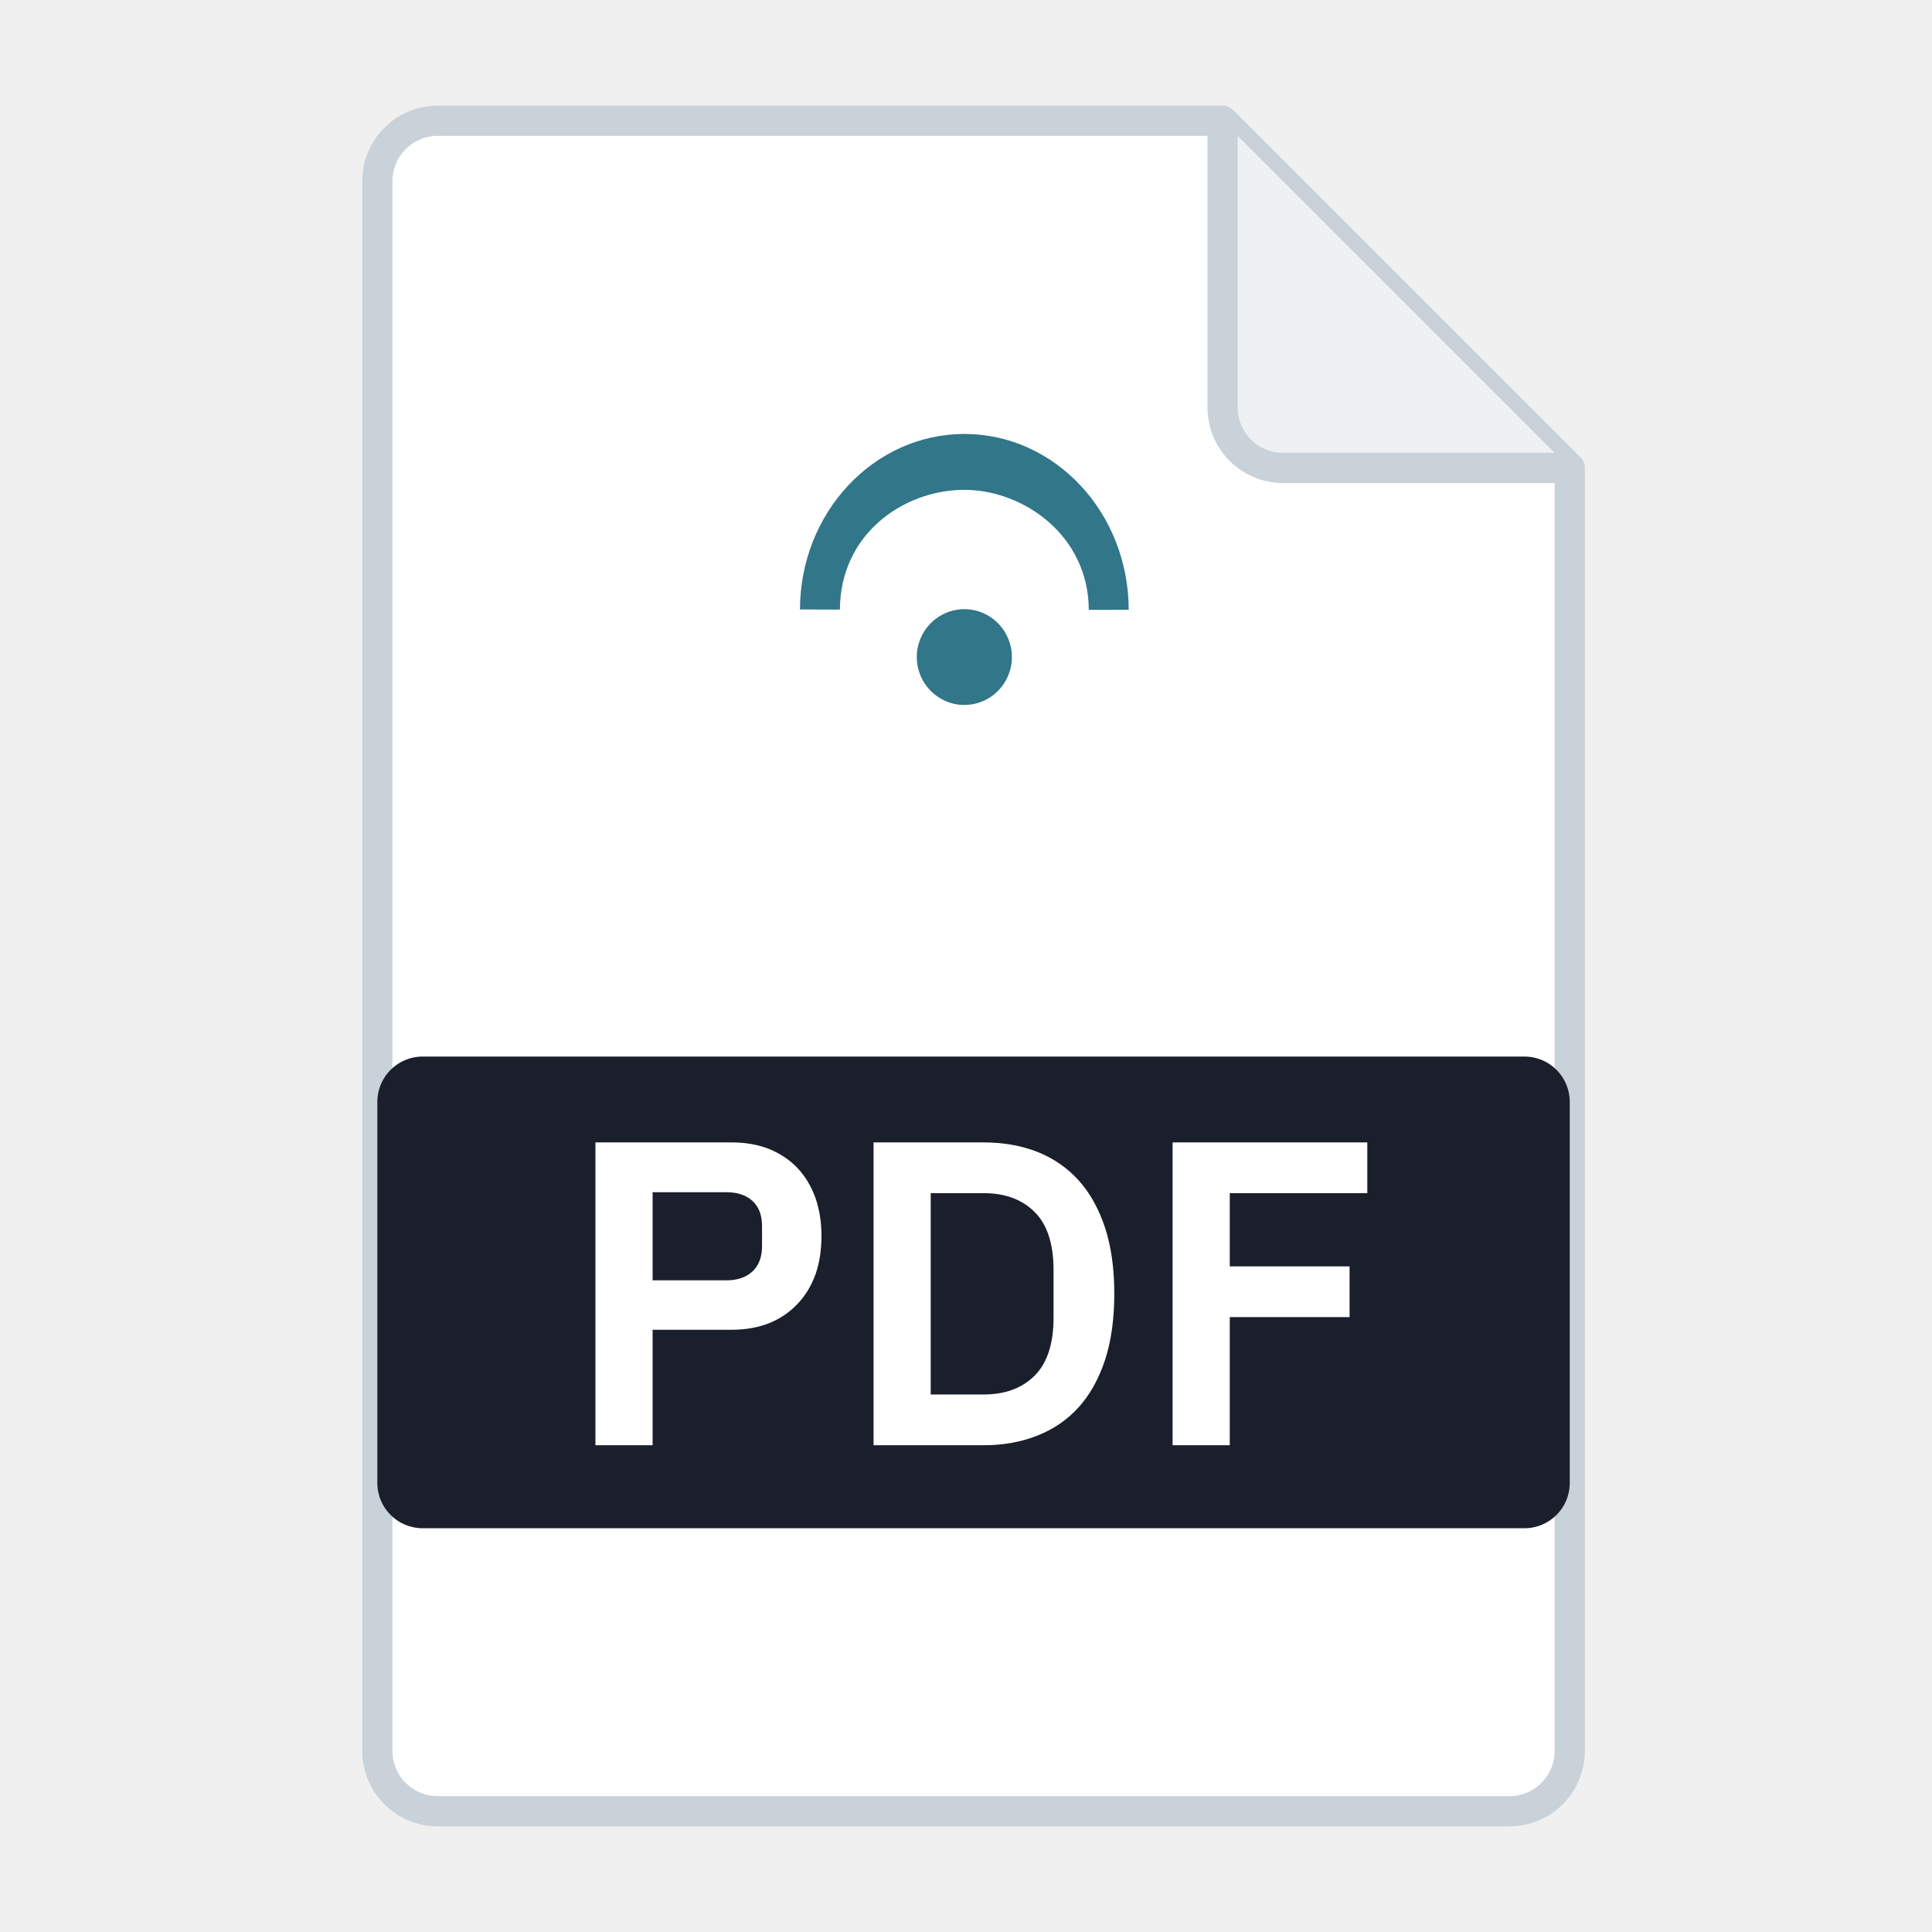
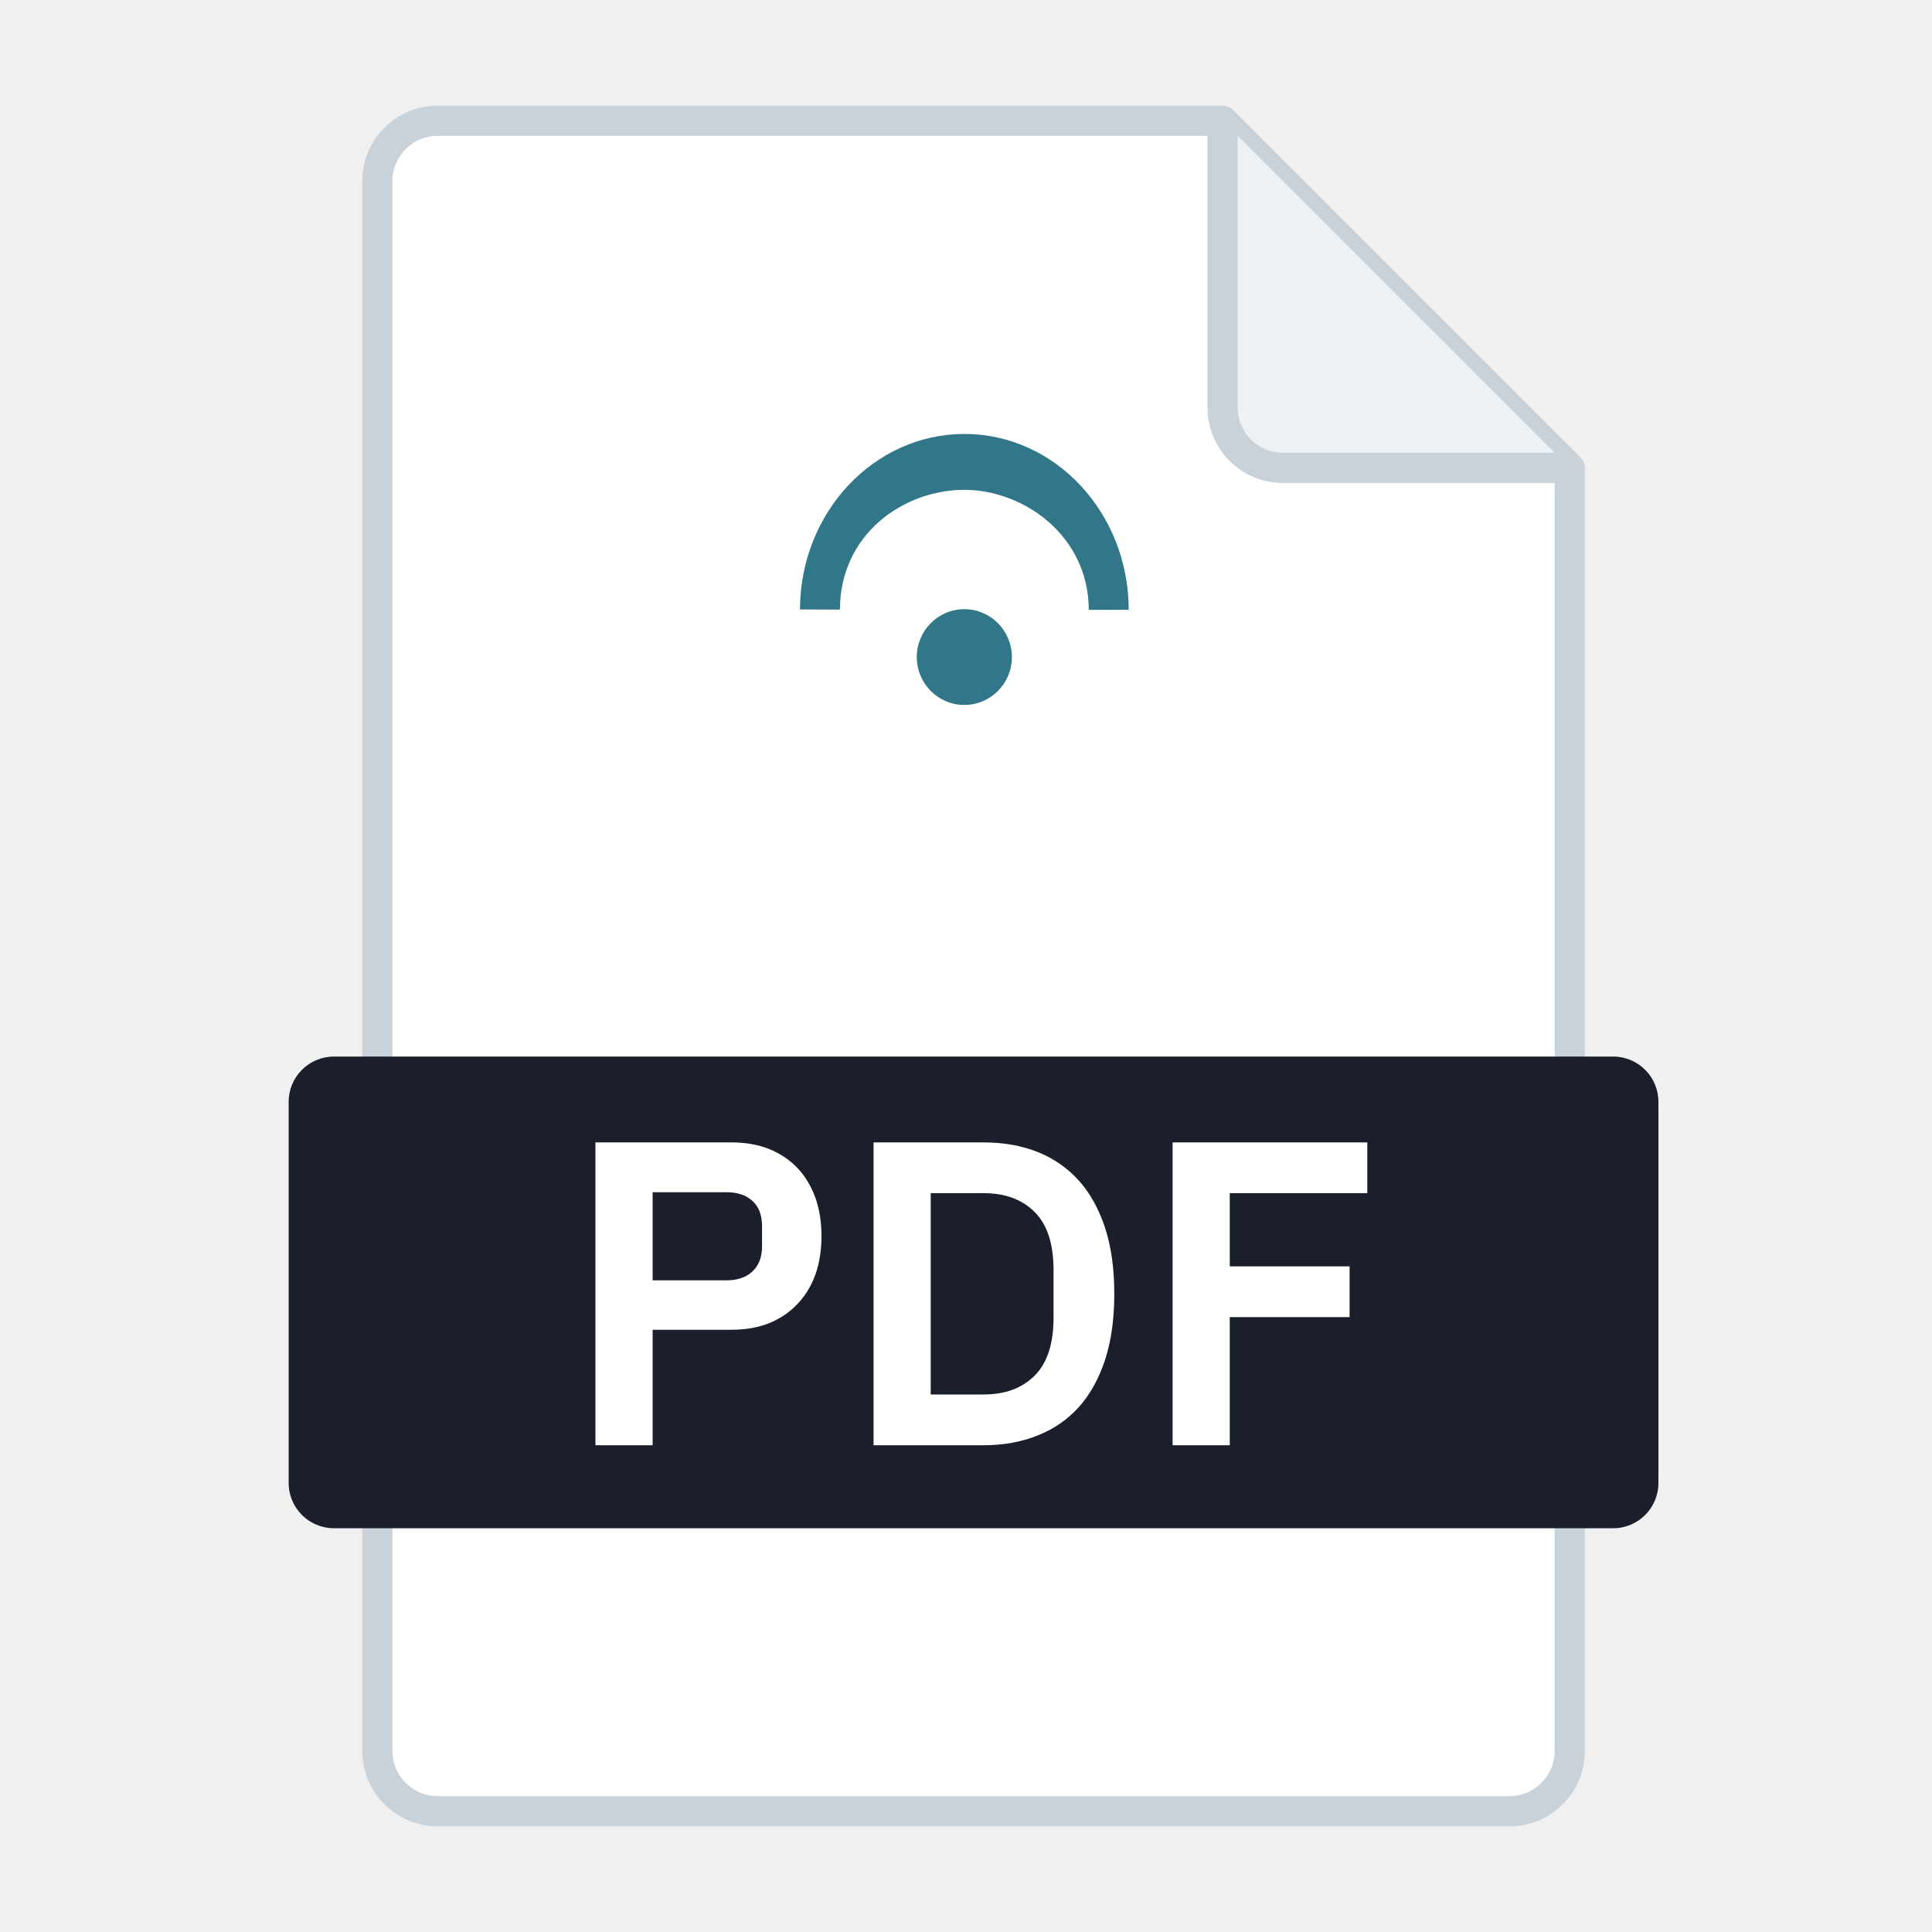
<svg xmlns="http://www.w3.org/2000/svg" viewBox="0 0 1024 1024">
  <path d="M232 64h416l184 184v680a32 32 0 0 1-32 32H232a32 32 0 0 1-32-32V96a32 32 0 0 1 32-32z" fill="#ffffff" stroke="#c9d1d9" stroke-width="16" stroke-linejoin="round" />
  <path d="M648 64v152a32 32 0 0 0 32 32h152" fill="#eef1f4" stroke="#c9d1d9" stroke-width="16" stroke-linejoin="round" />
  <g transform="translate(424 230) scale(0.36)" fill="#317689">
    <path d="M172 328.5c0-38.9 31.3-70.5 70-70.5s70 31.6 70 70.5-31.3 70.5-70 70.5-70-31.6-70-70.5zM0 258.4C.4 115.5 108.8 0 242.3 0 375.7.2 483.8 116 484 258.9l-58.8.1C425 148.6 327.2 80.8 239 82.3 150.8 83.8 59.2 148.2 58.8 258.6z" />
  </g>
-   <rect x="200" y="560" width="632" height="250" rx="24" fill="#1a1f2b" />
+   <rect x="153" y="560" width="726" height="250" rx="24" fill="#1a1f2b" />
  <path d="M315.6 766L315.6 605.5L387.8 605.5Q398.8 605.5 407.7 609Q416.5 612.6 422.7 619.1Q428.9 625.7 432.2 634.9Q435.4 644.1 435.4 655.1Q435.4 666.4 432.2 675.5Q428.9 684.6 422.7 691.1Q416.5 697.7 407.7 701.3Q398.8 704.8 387.8 704.8L345.9 704.8L345.9 766ZM345.9 678.6L385 678.6Q393.8 678.6 398.8 673.9Q403.9 669.2 403.9 660.4L403.9 649.9Q403.9 641.1 398.8 636.5Q393.8 631.9 385 631.9L345.9 631.9ZM463 605.5L521.4 605.5Q537 605.5 549.8 610.5Q562.6 615.6 571.7 625.6Q580.7 635.6 585.7 650.7Q590.6 665.7 590.6 685.7Q590.6 705.7 585.7 720.8Q580.7 735.9 571.7 745.9Q562.6 755.9 549.8 760.9Q537 766 521.4 766L463 766ZM521.4 739.1Q538.4 739.1 548.4 729.1Q558.4 719.1 558.4 698.4L558.4 673.1Q558.4 652.4 548.4 642.4Q538.4 632.4 521.4 632.4L493.3 632.4L493.3 739.1ZM621.5 766L621.5 605.5L724.7 605.5L724.7 632.4L651.8 632.4L651.8 671.2L715.3 671.2L715.3 698.1L651.8 698.1L651.8 766Z" fill="#ffffff" />
</svg>
